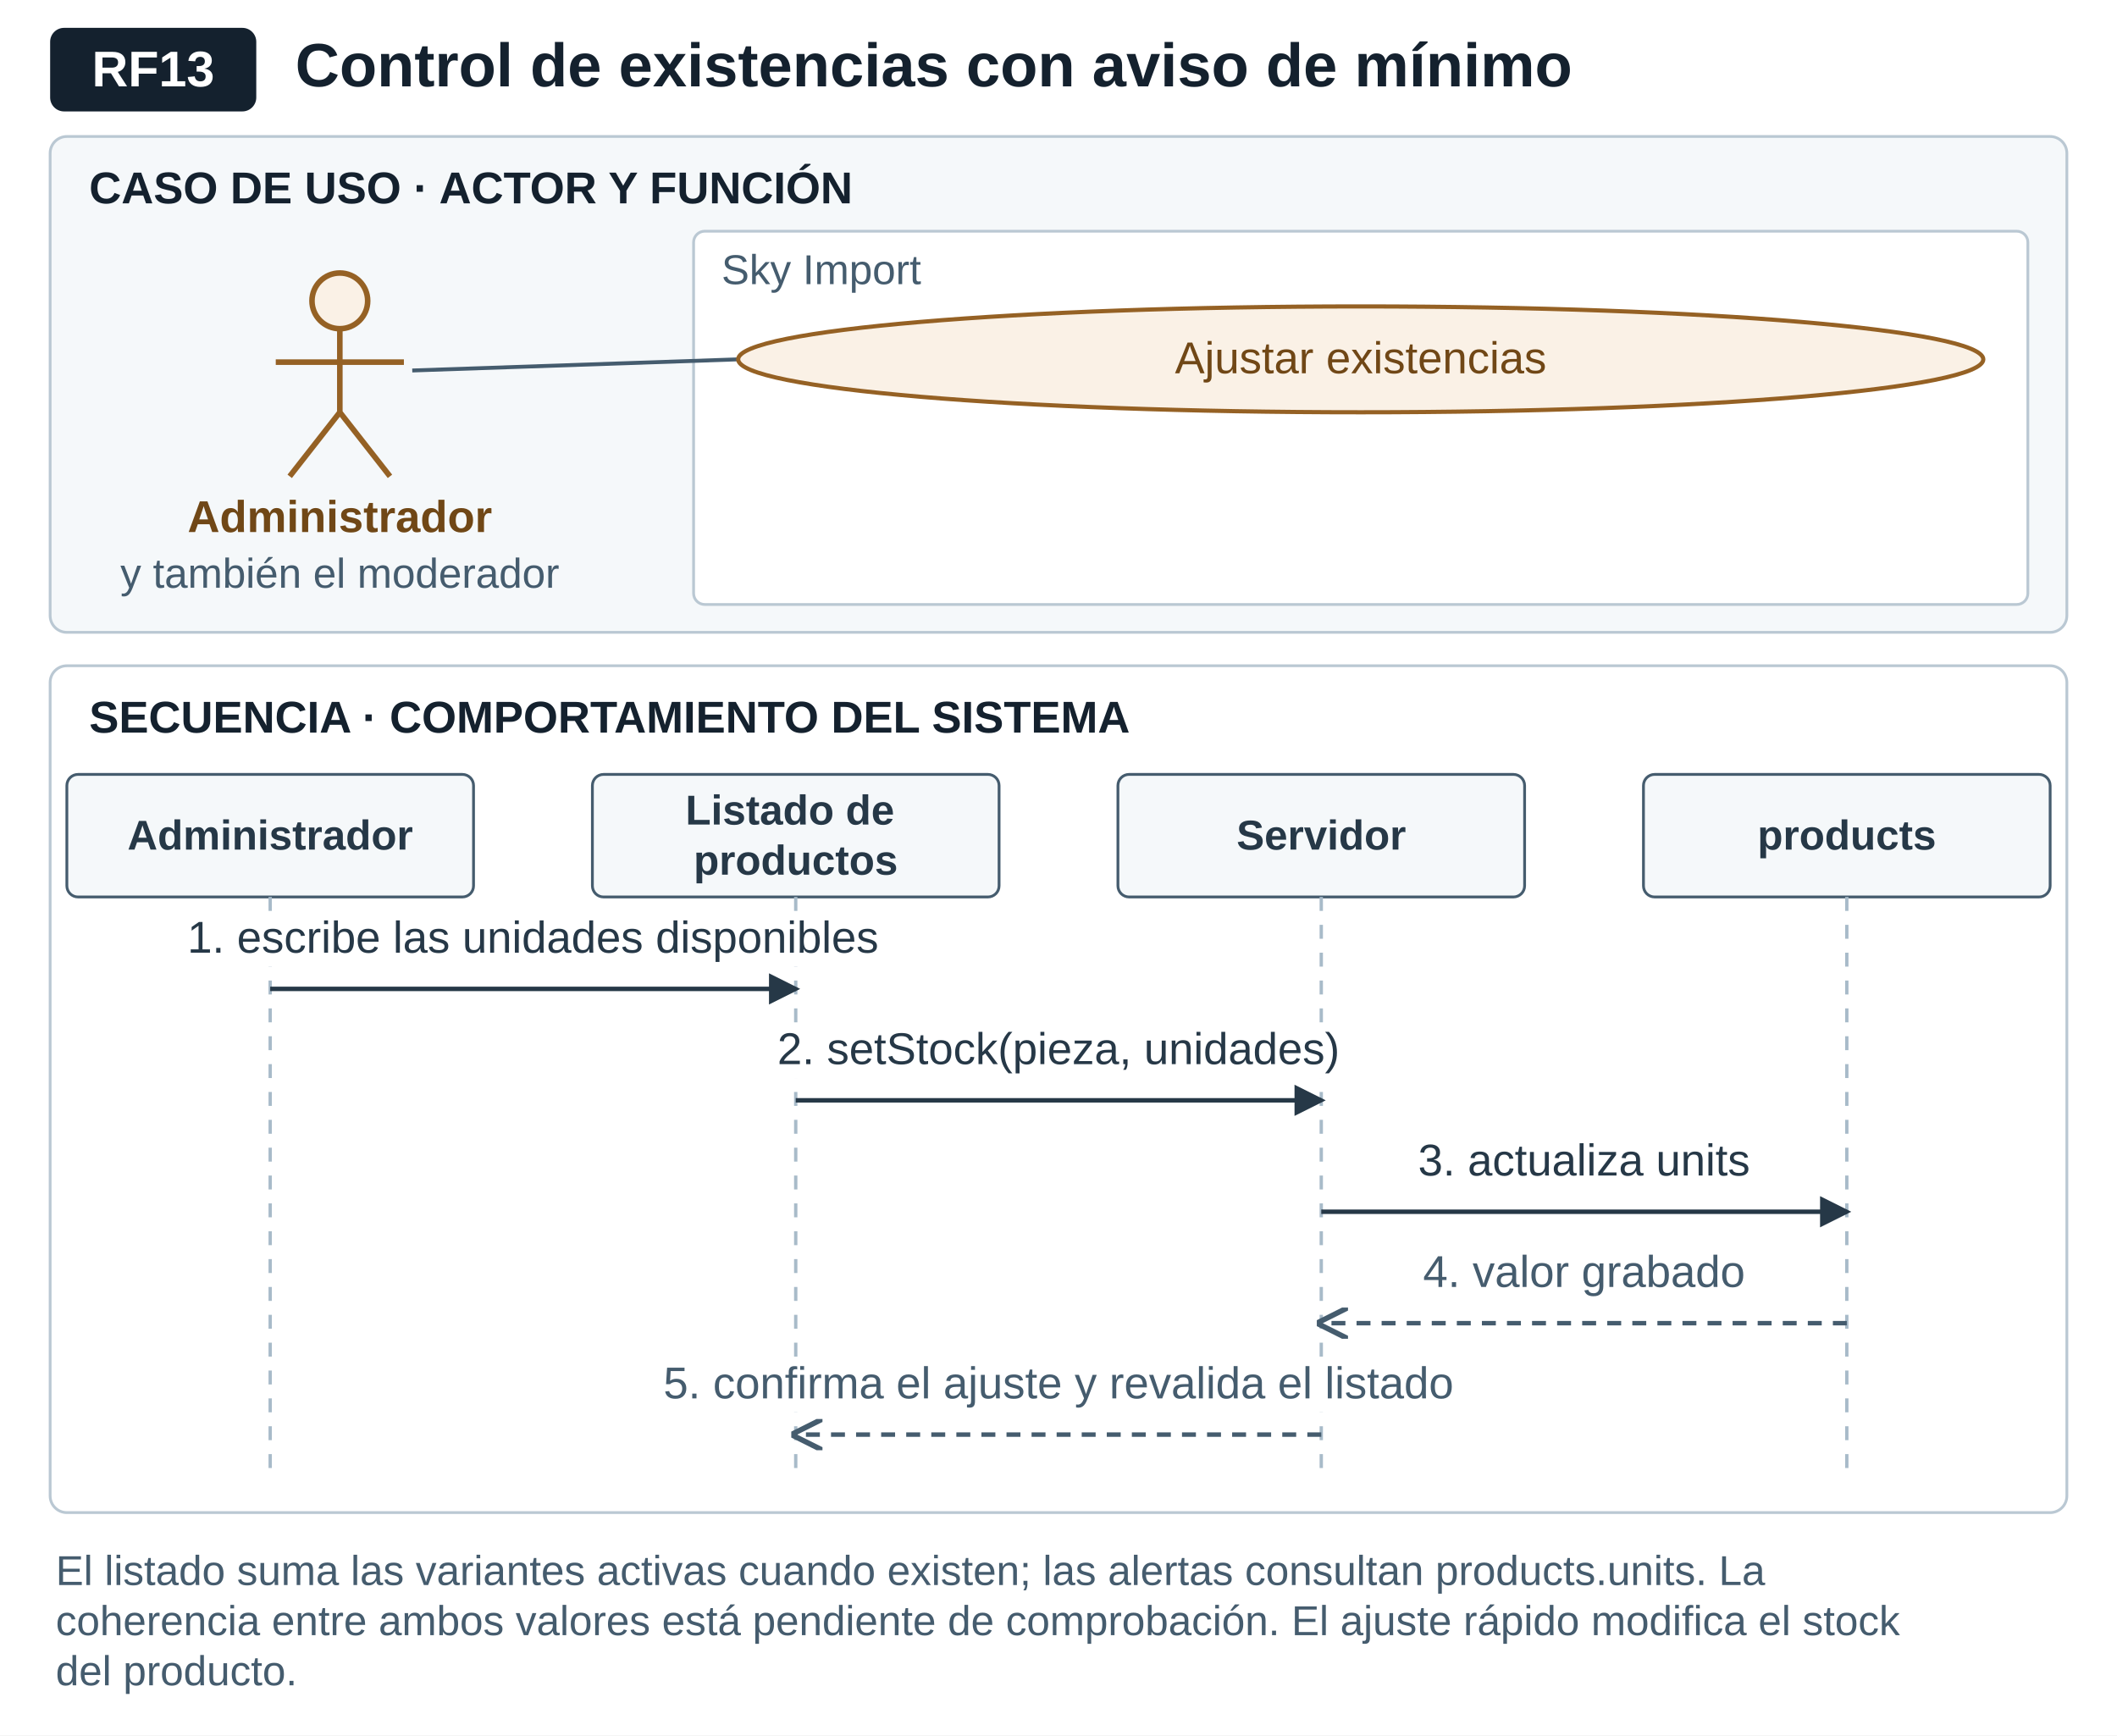
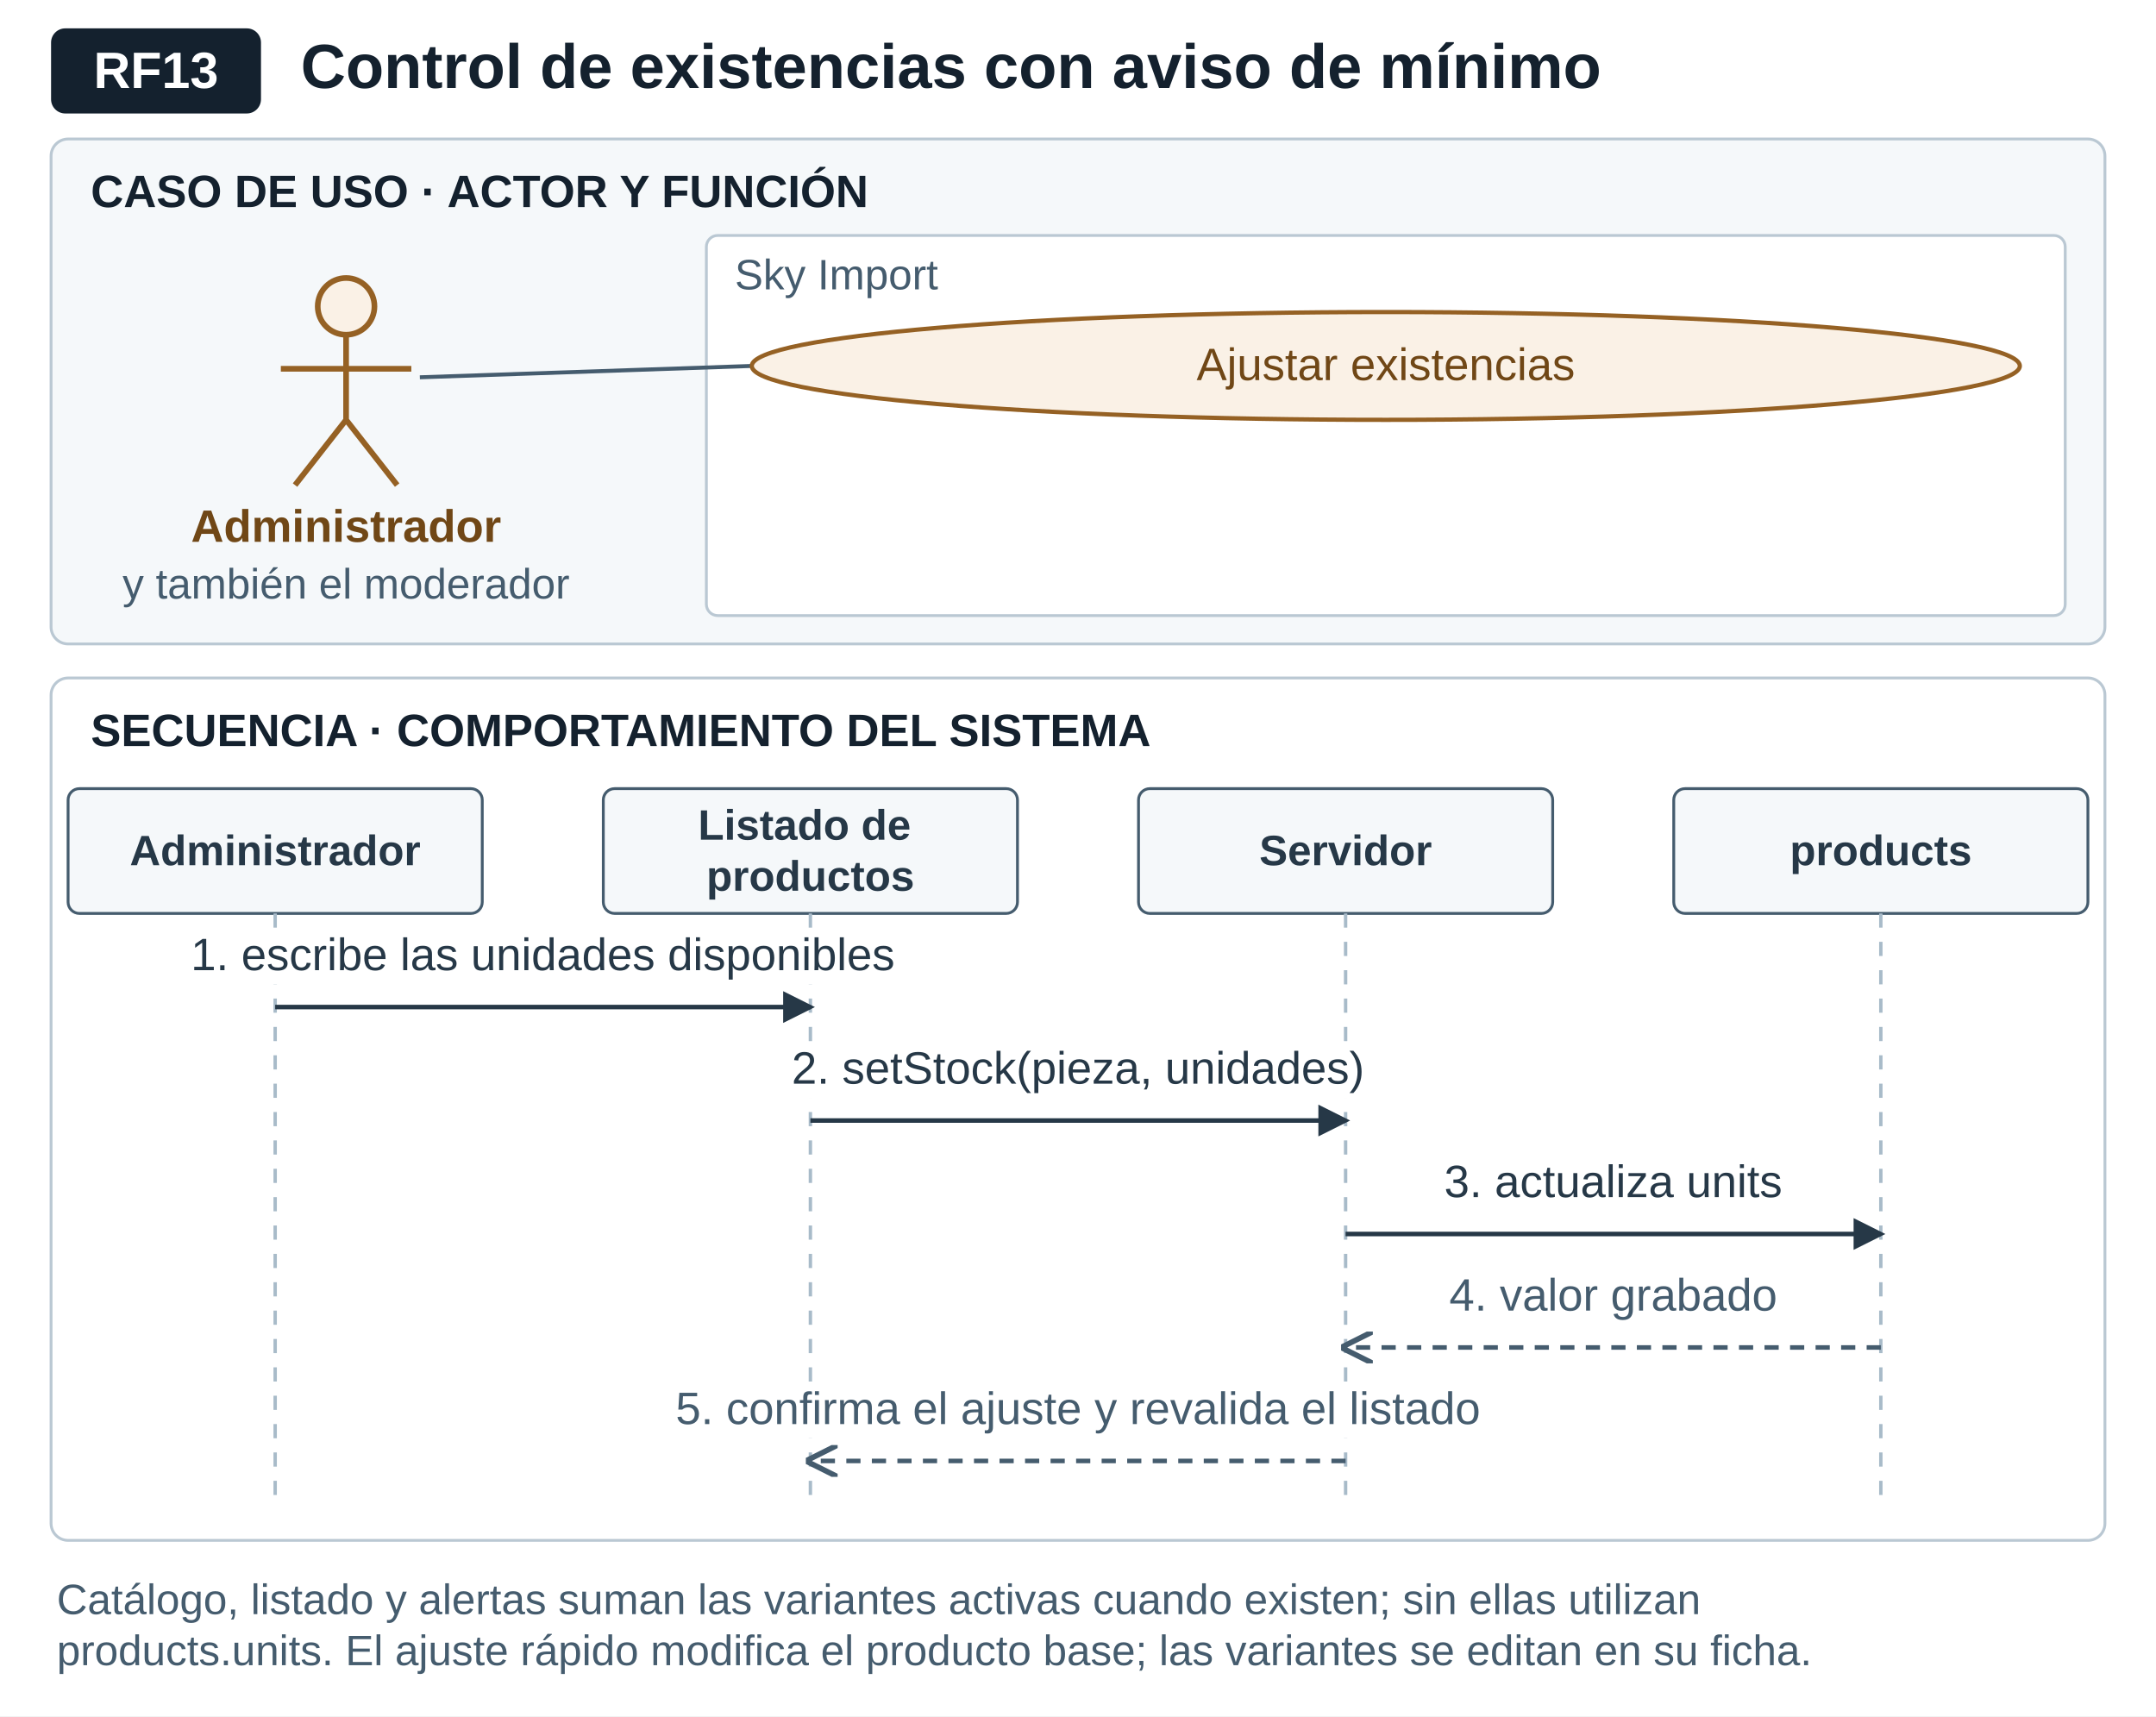
- <svg xmlns="http://www.w3.org/2000/svg" width="760" height="623" viewBox="0 0 760 623" font-family="Arial, sans-serif">
-   <rect width="760" height="623" fill="#ffffff" />
+ <svg xmlns="http://www.w3.org/2000/svg" width="760" height="605" viewBox="0 0 760 605" font-family="Arial, sans-serif">
+   <rect width="760" height="605" fill="#ffffff" />
  <defs>
    <marker id="f-llena" markerWidth="7" markerHeight="7" refX="6" refY="3.5" orient="auto">
      <path d="M0,0 L7,3.5 L0,7 z" fill="#263847" />
    </marker>
    <marker id="f-abierta" markerWidth="7" markerHeight="7" refX="6" refY="3.5" orient="auto">
      <path d="M0,0 L7,3.5 L0,7" fill="none" stroke="#455c6e" stroke-width="1.2" />
    </marker>
  </defs>
  <rect x="18" y="10" width="74" height="30" rx="5" fill="#14212e" />
  <text x="55" y="31" text-anchor="middle" font-size="18" font-weight="700" fill="#ffffff">
    <tspan x="55" dy="0">RF13</tspan>
  </text>
  <text x="106" y="31" text-anchor="start" font-size="22" font-weight="700" fill="#14212e">
    <tspan x="106" dy="0">Control de existencias con aviso de mínimo</tspan>
  </text>
  <rect x="18" y="49" width="724" height="178" rx="6" fill="#f5f8fa" stroke="#bac8d3" />
  <text x="32" y="73" text-anchor="start" font-size="16" font-weight="700" fill="#14212e">
    <tspan x="32" dy="0">CASO DE USO · ACTOR Y FUNCIÓN</tspan>
  </text>
  <rect x="249" y="83" width="479" height="134" rx="4" fill="#ffffff" stroke="#bac8d3" />
  <text x="259" y="102" text-anchor="start" font-size="15" font-weight="400" fill="#455c6e">
    <tspan x="259" dy="0">Sky Import</tspan>
  </text>
  <line x1="148" y1="133" x2="265" y2="129" stroke="#455c6e" stroke-width="1.4" />
  <g stroke="#956124" stroke-width="2" fill="none">
    <circle cx="122" cy="108" r="10" fill="#faf1e6" />
    <path d="M122 118 v30 m-23,-18 h46 m-23,18 l-18,23 m18,-23 l18,23" />
  </g>
  <text x="122" y="191" text-anchor="middle" font-size="16" font-weight="700" fill="#704716">
    <tspan x="122" dy="0">Administrador</tspan>
  </text>
  <text x="122" y="211" text-anchor="middle" font-size="15" font-weight="400" fill="#455c6e">
    <tspan x="122" dy="0">y también el moderador</tspan>
  </text>
  <ellipse cx="488.5" cy="129" rx="223.5" ry="19" fill="#faf1e6" stroke="#956124" stroke-width="1.5" />
  <text x="488.5" y="134" text-anchor="middle" font-size="16" font-weight="400" fill="#704716">
    <tspan x="488.5" dy="0">Ajustar existencias</tspan>
  </text>
  <rect x="18" y="239" width="724" height="304" rx="6" fill="#ffffff" stroke="#bac8d3" />
  <text x="32" y="263" text-anchor="start" font-size="16" font-weight="700" fill="#14212e">
    <tspan x="32" dy="0">SECUENCIA · COMPORTAMIENTO DEL SISTEMA</tspan>
  </text>
  <rect x="24" y="278" width="146" height="44" rx="4" fill="#f5f8fa" stroke="#455c6e" />
  <text x="97" y="305" text-anchor="middle" font-size="15" font-weight="700" fill="#263847">
    <tspan x="97" dy="0">Administrador</tspan>
  </text>
  <line x1="97" y1="322" x2="97" y2="531" stroke="#a8bbc9" stroke-width="1.2" stroke-dasharray="5 5" />
  <rect x="212.667" y="278" width="146" height="44" rx="4" fill="#f5f8fa" stroke="#455c6e" />
  <text x="285.667" y="296" text-anchor="middle" font-size="15" font-weight="700" fill="#263847">
    <tspan x="285.667" dy="0">Listado de</tspan>
    <tspan x="285.667" dy="18">productos</tspan>
  </text>
  <line x1="285.667" y1="322" x2="285.667" y2="531" stroke="#a8bbc9" stroke-width="1.2" stroke-dasharray="5 5" />
  <rect x="401.333" y="278" width="146" height="44" rx="4" fill="#f5f8fa" stroke="#455c6e" />
  <text x="474.333" y="305" text-anchor="middle" font-size="15" font-weight="700" fill="#263847">
    <tspan x="474.333" dy="0">Servidor</tspan>
  </text>
  <line x1="474.333" y1="322" x2="474.333" y2="531" stroke="#a8bbc9" stroke-width="1.2" stroke-dasharray="5 5" />
  <rect x="590" y="278" width="146" height="44" rx="4" fill="#f5f8fa" stroke="#455c6e" />
  <text x="663" y="305" text-anchor="middle" font-size="15" font-weight="700" fill="#263847">
    <tspan x="663" dy="0">products</tspan>
  </text>
  <line x1="663" y1="322" x2="663" y2="531" stroke="#a8bbc9" stroke-width="1.2" stroke-dasharray="5 5" />
  <rect x="55.613" y="328" width="271.44" height="19" rx="2" fill="#ffffff" />
  <text x="191.333" y="342" text-anchor="middle" font-size="16" font-weight="400" fill="#263847">
    <tspan x="191.333" dy="0">1. escribe las unidades disponibles</tspan>
  </text>
  <line x1="97" y1="355" x2="285.667" y2="355" stroke="#263847" stroke-width="1.6" marker-end="url(#f-llena)" />
  <rect x="263.96" y="368" width="232.08" height="19" rx="2" fill="#ffffff" />
  <text x="380" y="382" text-anchor="middle" font-size="16" font-weight="400" fill="#263847">
    <tspan x="380" dy="0">2. setStock(pieza, unidades)</tspan>
  </text>
  <line x1="285.667" y1="395" x2="474.333" y2="395" stroke="#263847" stroke-width="1.6" marker-end="url(#f-llena)" />
  <rect x="496.707" y="408" width="143.92" height="19" rx="2" fill="#ffffff" />
  <text x="568.667" y="422" text-anchor="middle" font-size="16" font-weight="400" fill="#263847">
    <tspan x="568.667" dy="0">3. actualiza units</tspan>
  </text>
  <line x1="474.333" y1="435" x2="663" y2="435" stroke="#263847" stroke-width="1.6" marker-end="url(#f-llena)" />
  <rect x="501.347" y="448" width="134.64" height="19" rx="2" fill="#ffffff" />
  <text x="568.667" y="462" text-anchor="middle" font-size="16" font-weight="400" fill="#455c6e">
    <tspan x="568.667" dy="0">4. valor grabado</tspan>
  </text>
  <line x1="663" y1="475" x2="474.333" y2="475" stroke="#455c6e" stroke-width="1.6" stroke-dasharray="5 4" marker-end="url(#f-abierta)" />
  <rect x="217.24" y="488" width="325.52" height="19" rx="2" fill="#ffffff" />
  <text x="380" y="502" text-anchor="middle" font-size="16" font-weight="400" fill="#455c6e">
    <tspan x="380" dy="0">5. confirma el ajuste y revalida el listado</tspan>
  </text>
  <line x1="474.333" y1="515" x2="285.667" y2="515" stroke="#455c6e" stroke-width="1.6" stroke-dasharray="5 4" marker-end="url(#f-abierta)" />
  <text x="20" y="569" text-anchor="start" font-size="15" font-weight="400" fill="#455c6e">
-     <tspan x="20" dy="0">El listado suma las variantes activas cuando existen; las alertas consultan products.units. La</tspan>
-     <tspan x="20" dy="18">coherencia entre ambos valores está pendiente de comprobación. El ajuste rápido modifica el stock</tspan>
-     <tspan x="20" dy="18">del producto.</tspan>
+     <tspan x="20" dy="0">Catálogo, listado y alertas suman las variantes activas cuando existen; sin ellas utilizan</tspan>
+     <tspan x="20" dy="18">products.units. El ajuste rápido modifica el producto base; las variantes se editan en su ficha.</tspan>
  </text>
</svg>
